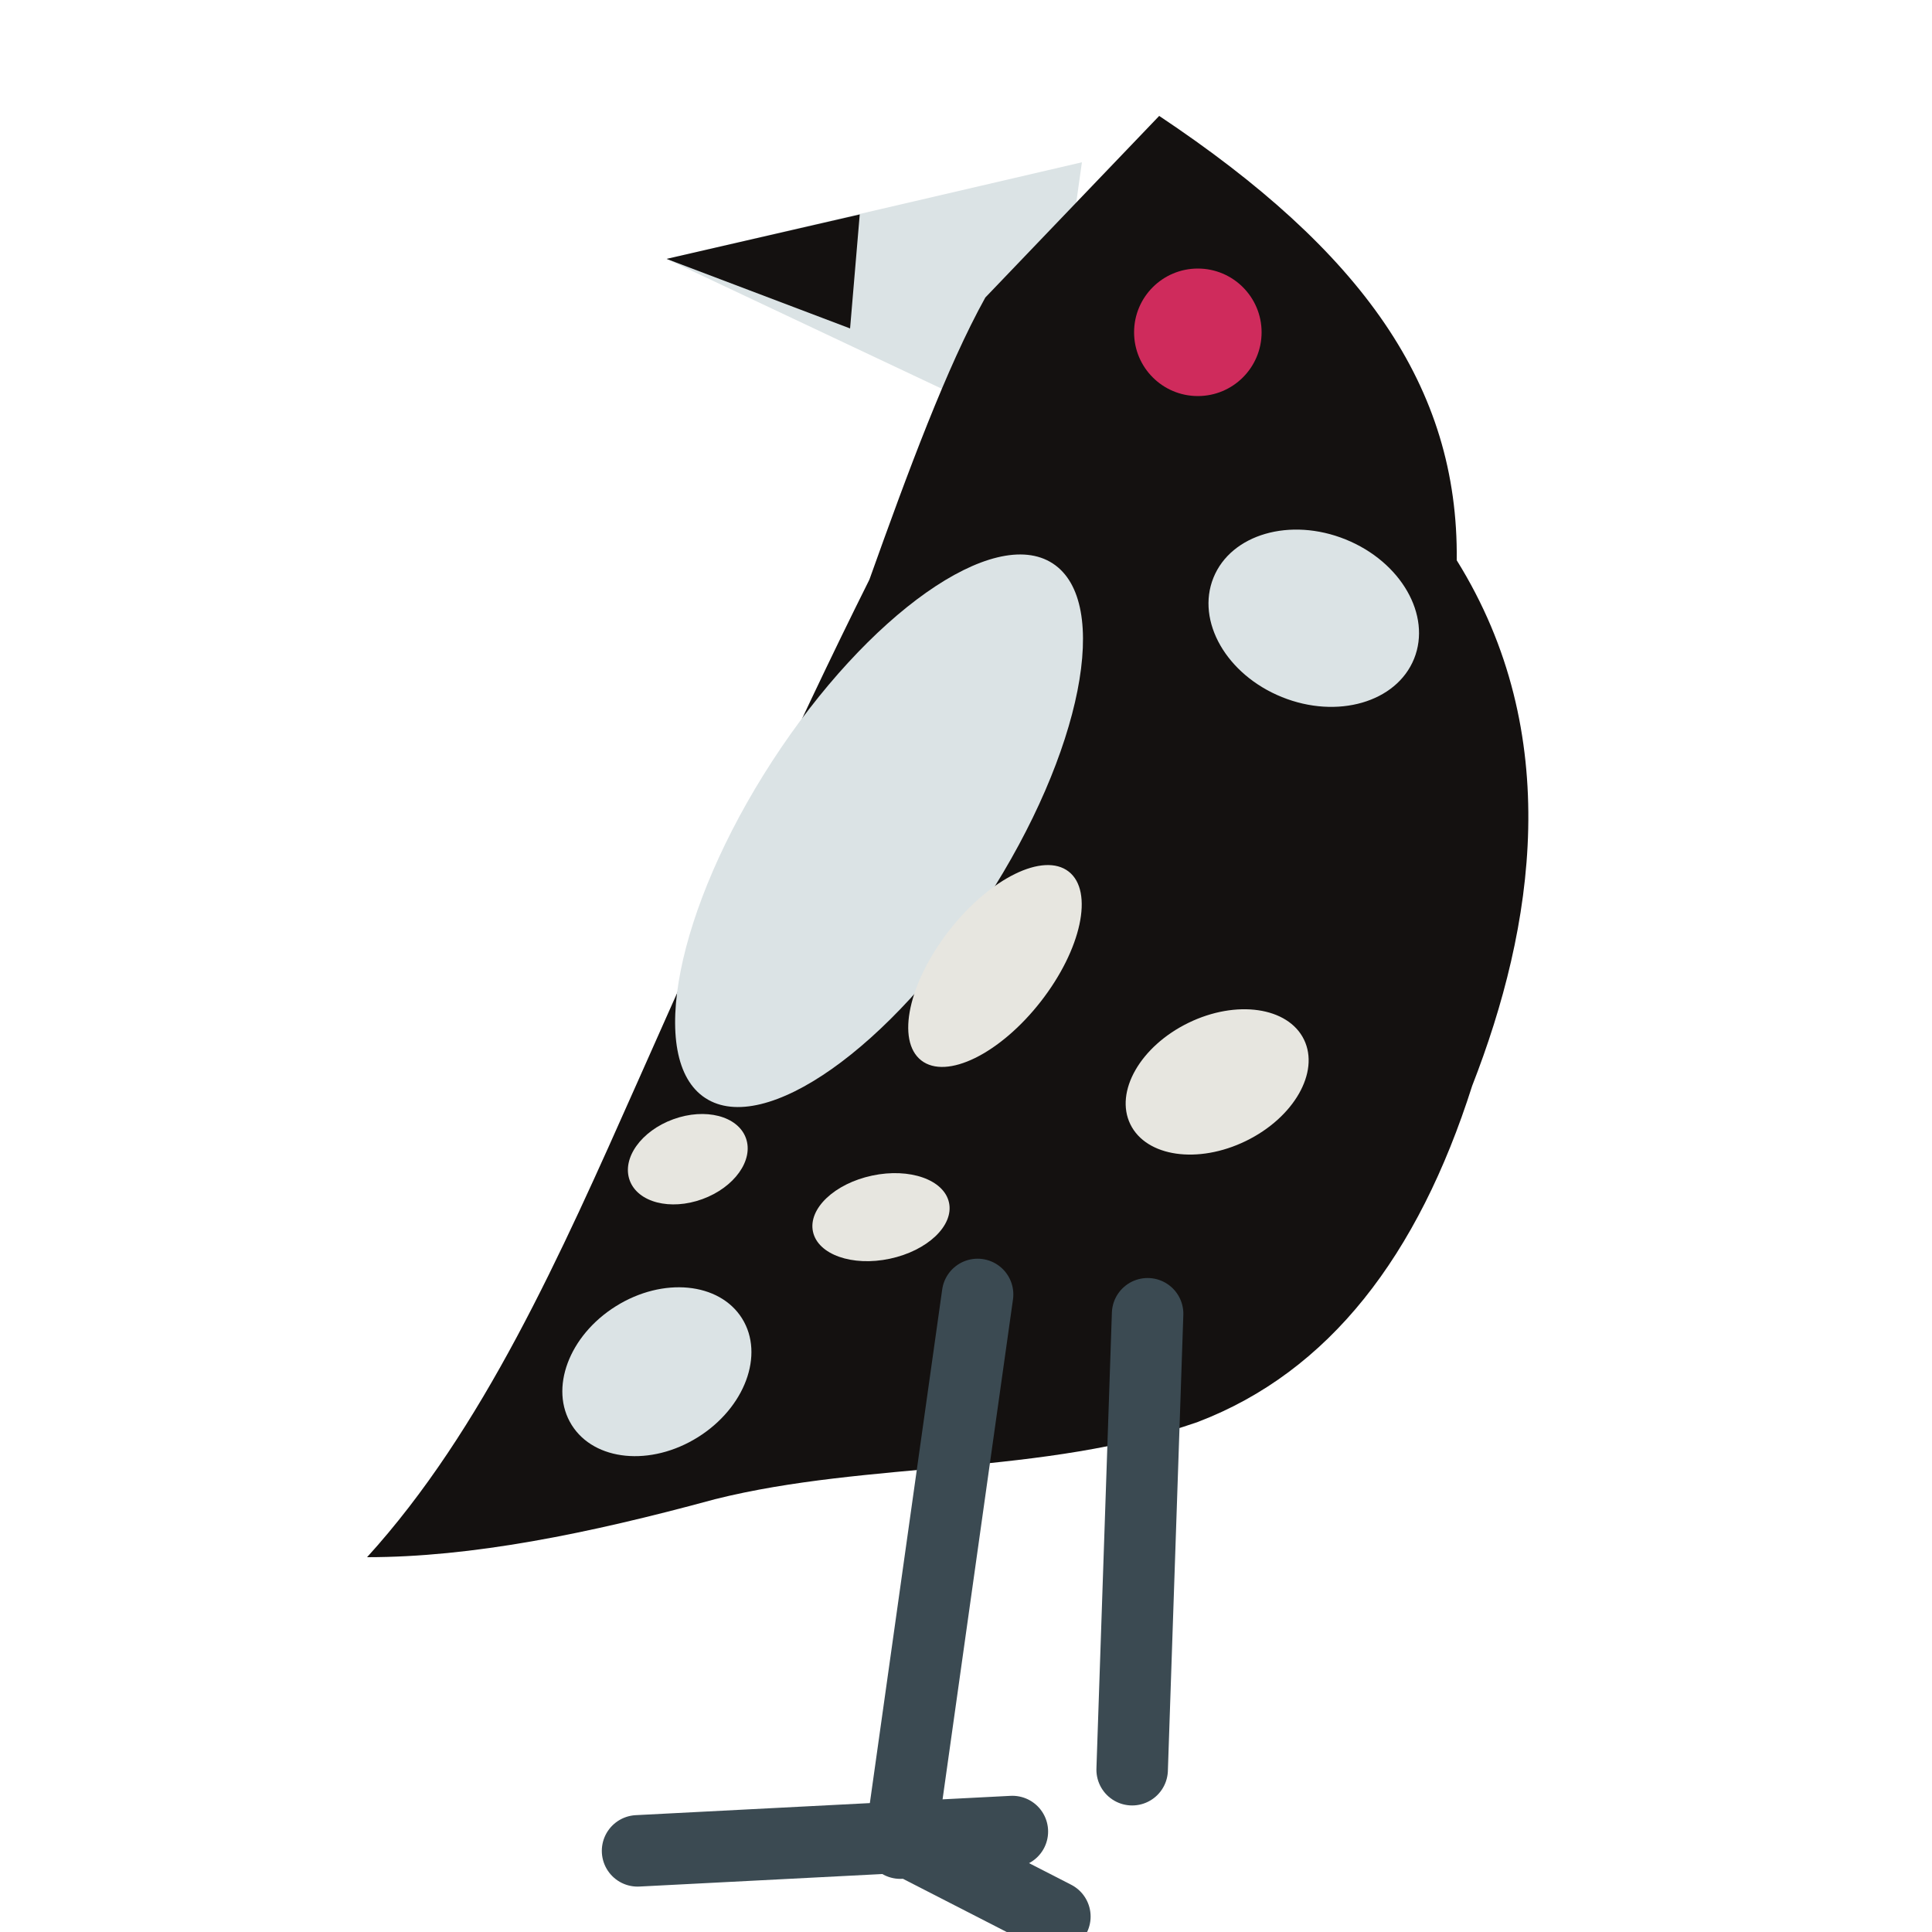
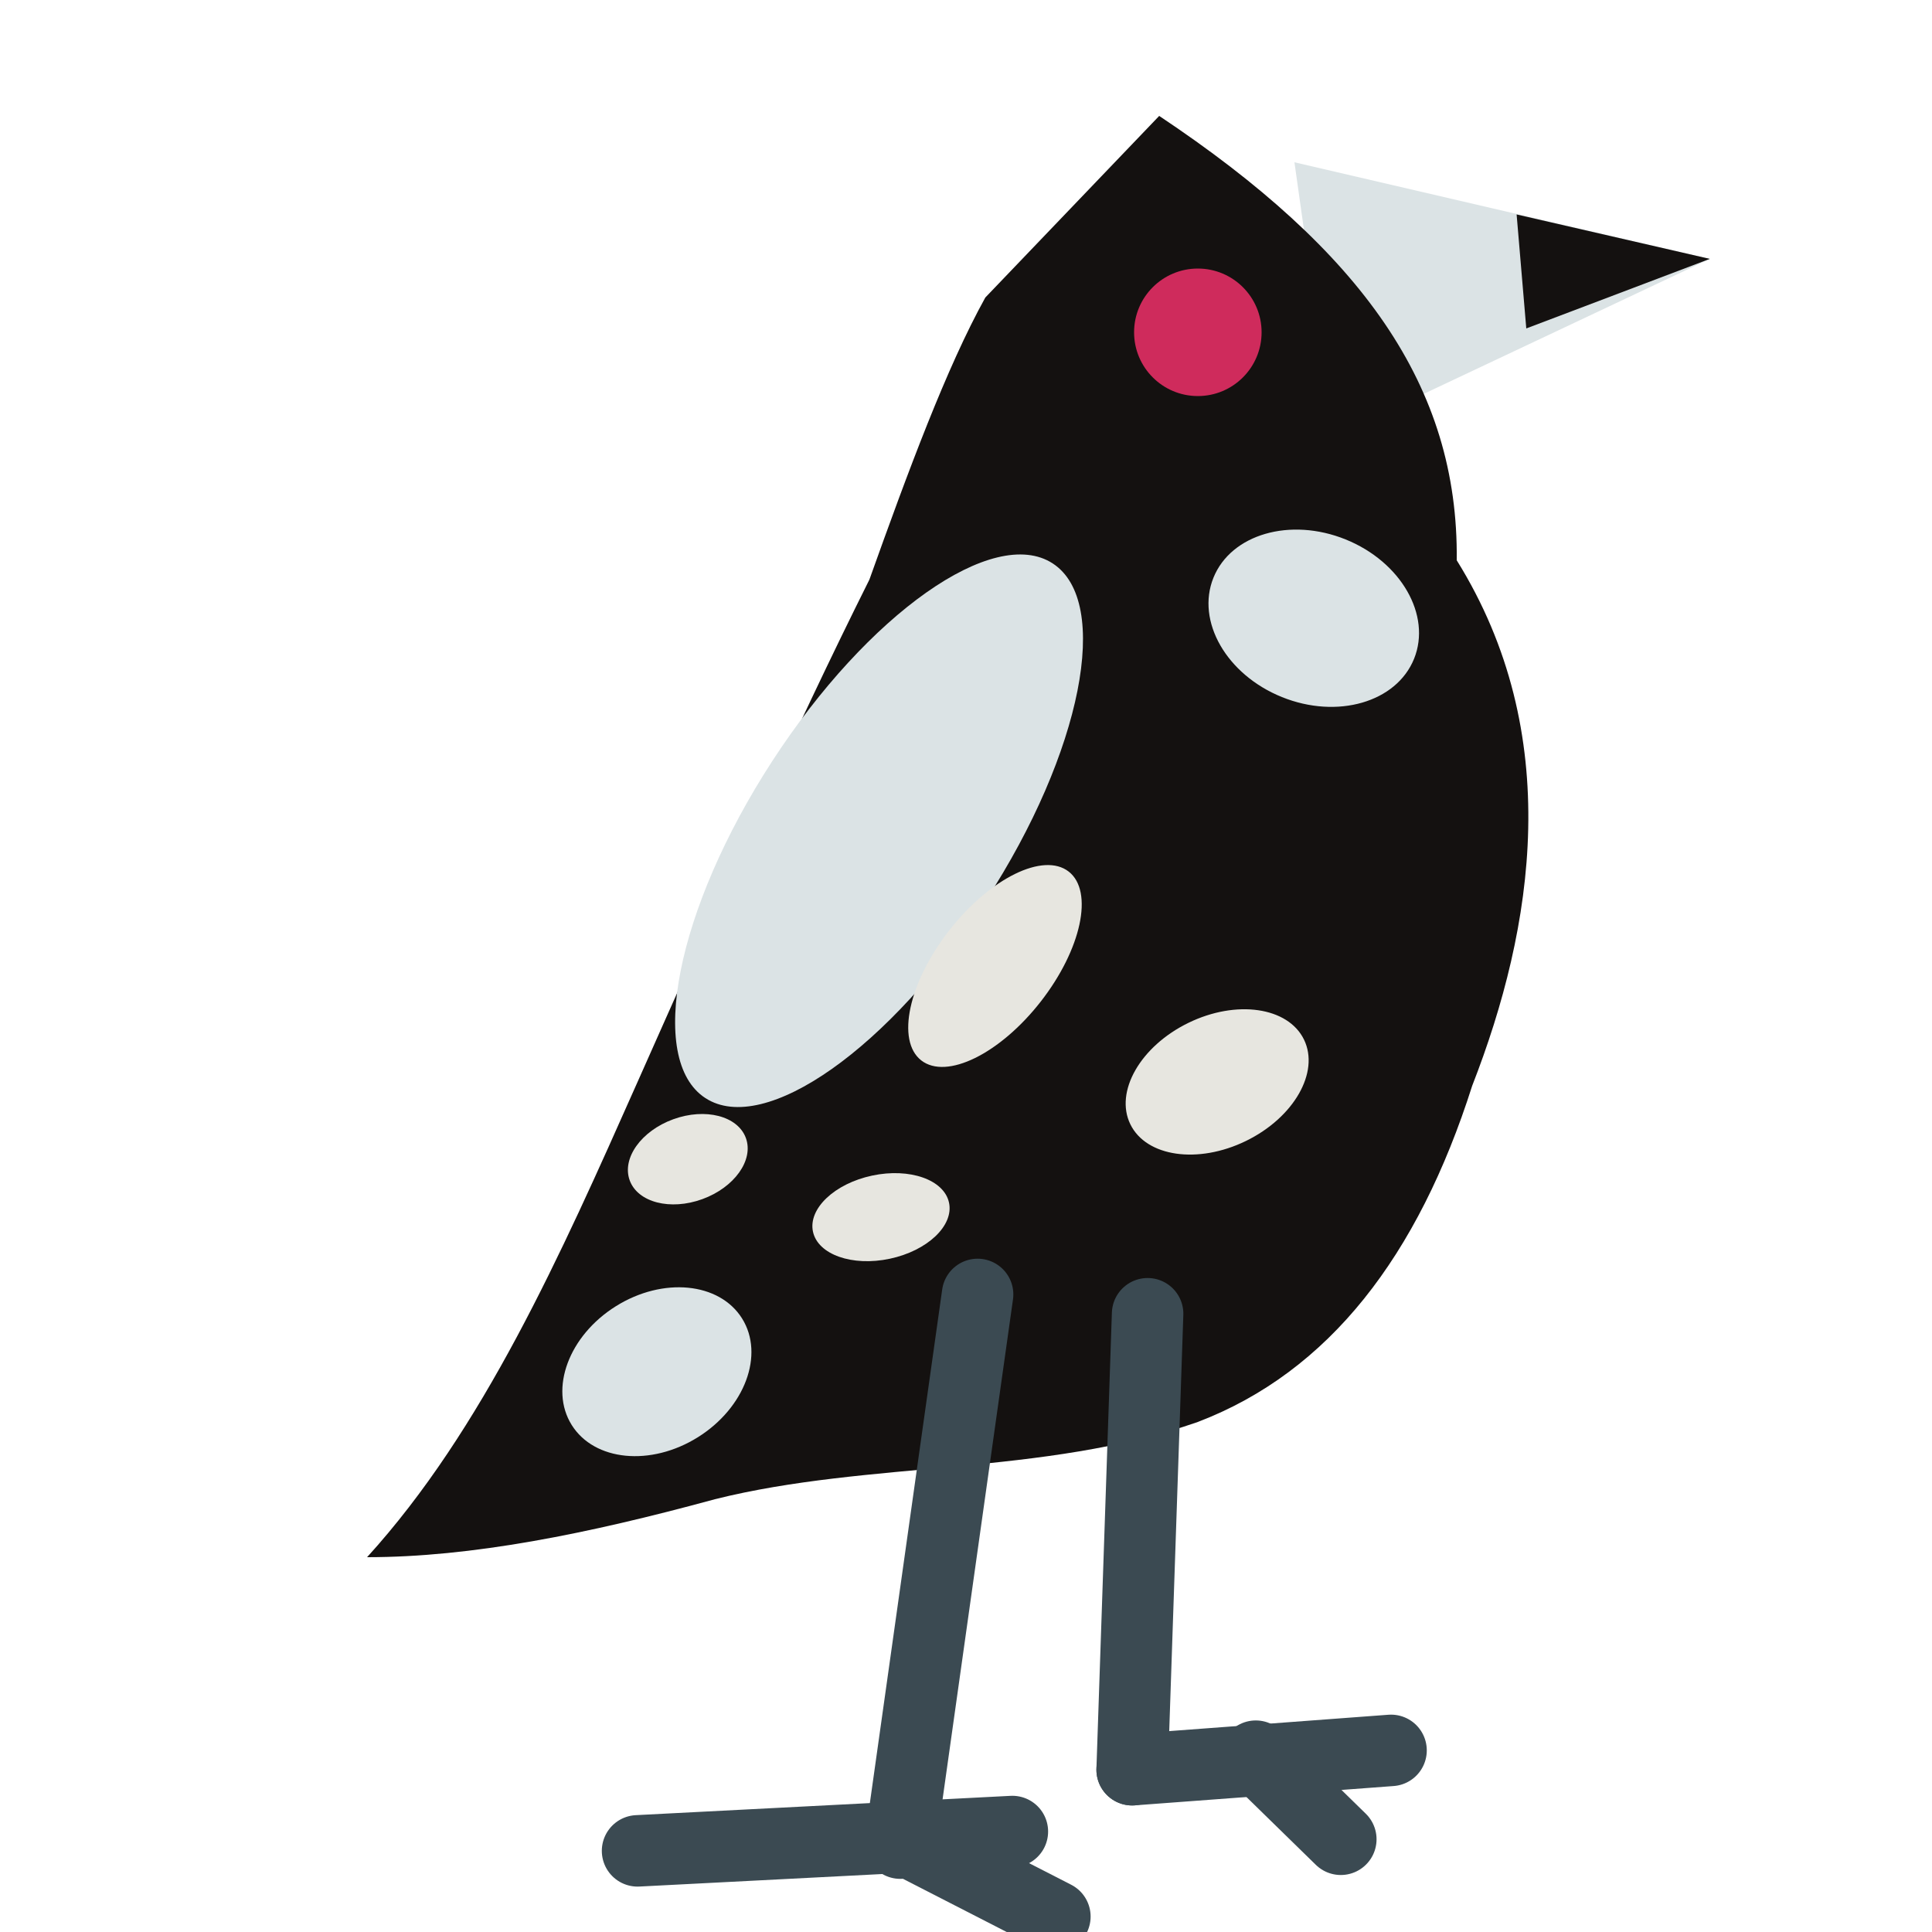
<svg xmlns="http://www.w3.org/2000/svg" viewBox="0 0 100 100" width="1600" height="1600">
-   <path d="M56 8.4 L34.5 13.4 L54 22.6 Z" fill="#dbe3e5" />
-   <path d="M34.5 13.4 L44.5 11.1 L44 17 Z" fill="#141110" />
+   <path d="M67 8.4 L88.5 13.4 L69 22.6 Z" fill="#dbe3e5" />
+   <path d="M88.5 13.4 L78.5 11.1 L79 17 Z" fill="#141110" />
  <path d="M60 6 C70.5 13 75.5 20 75.4 29 C81 38 79.4 48 76.2 56.2 C73.4 65 68.8 71 62 73.6 C54 76.4 45 75.6 37 77.6 C30.4 79.4 24.4 80.6 19 80.6 C25 74 29 65 33 56 C37 47 41 38 45 30 C47 24.4 49 19 51 15.4 Z" fill="#141110" />
  <ellipse cx="45.5" cy="43" rx="16.5" ry="6.6" transform="rotate(-57 45.5 43)" fill="#dbe3e5" />
  <ellipse cx="68" cy="32" rx="5.6" ry="4.4" transform="rotate(22 68 32)" fill="#dbe3e5" />
  <circle cx="62" cy="17.2" r="3.3" fill="#cf2b5c" />
  <ellipse cx="51.5" cy="50" rx="6.2" ry="3" transform="rotate(-52 51.5 50)" fill="#e7e6e0" />
  <ellipse cx="63" cy="56" rx="5" ry="3.4" transform="rotate(-26 63 56)" fill="#e7e6e0" />
  <ellipse cx="35.6" cy="60" rx="3.2" ry="2.2" transform="rotate(-20 35.6 60)" fill="#e7e6e0" />
  <ellipse cx="45.6" cy="63" rx="3.6" ry="2.2" transform="rotate(-12 45.6 63)" fill="#e7e6e0" />
  <ellipse cx="34" cy="71" rx="5.2" ry="4" transform="rotate(-32 34 71)" fill="#dbe3e5" />
  <g stroke="#3b4a52" stroke-width="3.7" stroke-linecap="round" fill="none">
    <path d="M50.6 67 L46.6 95.4" />
    <path d="M59.4 68 L58.6 91.6" />
    <path d="M33 95.8 L52.4 94.8" />
    <path d="M46.8 95.2 L54.6 99.2" />
+     <path d="M58.6 91.6 L72 90.6" />
+     <path d="M65 90.9 L69.4 95.2" />
  </g>
</svg>
